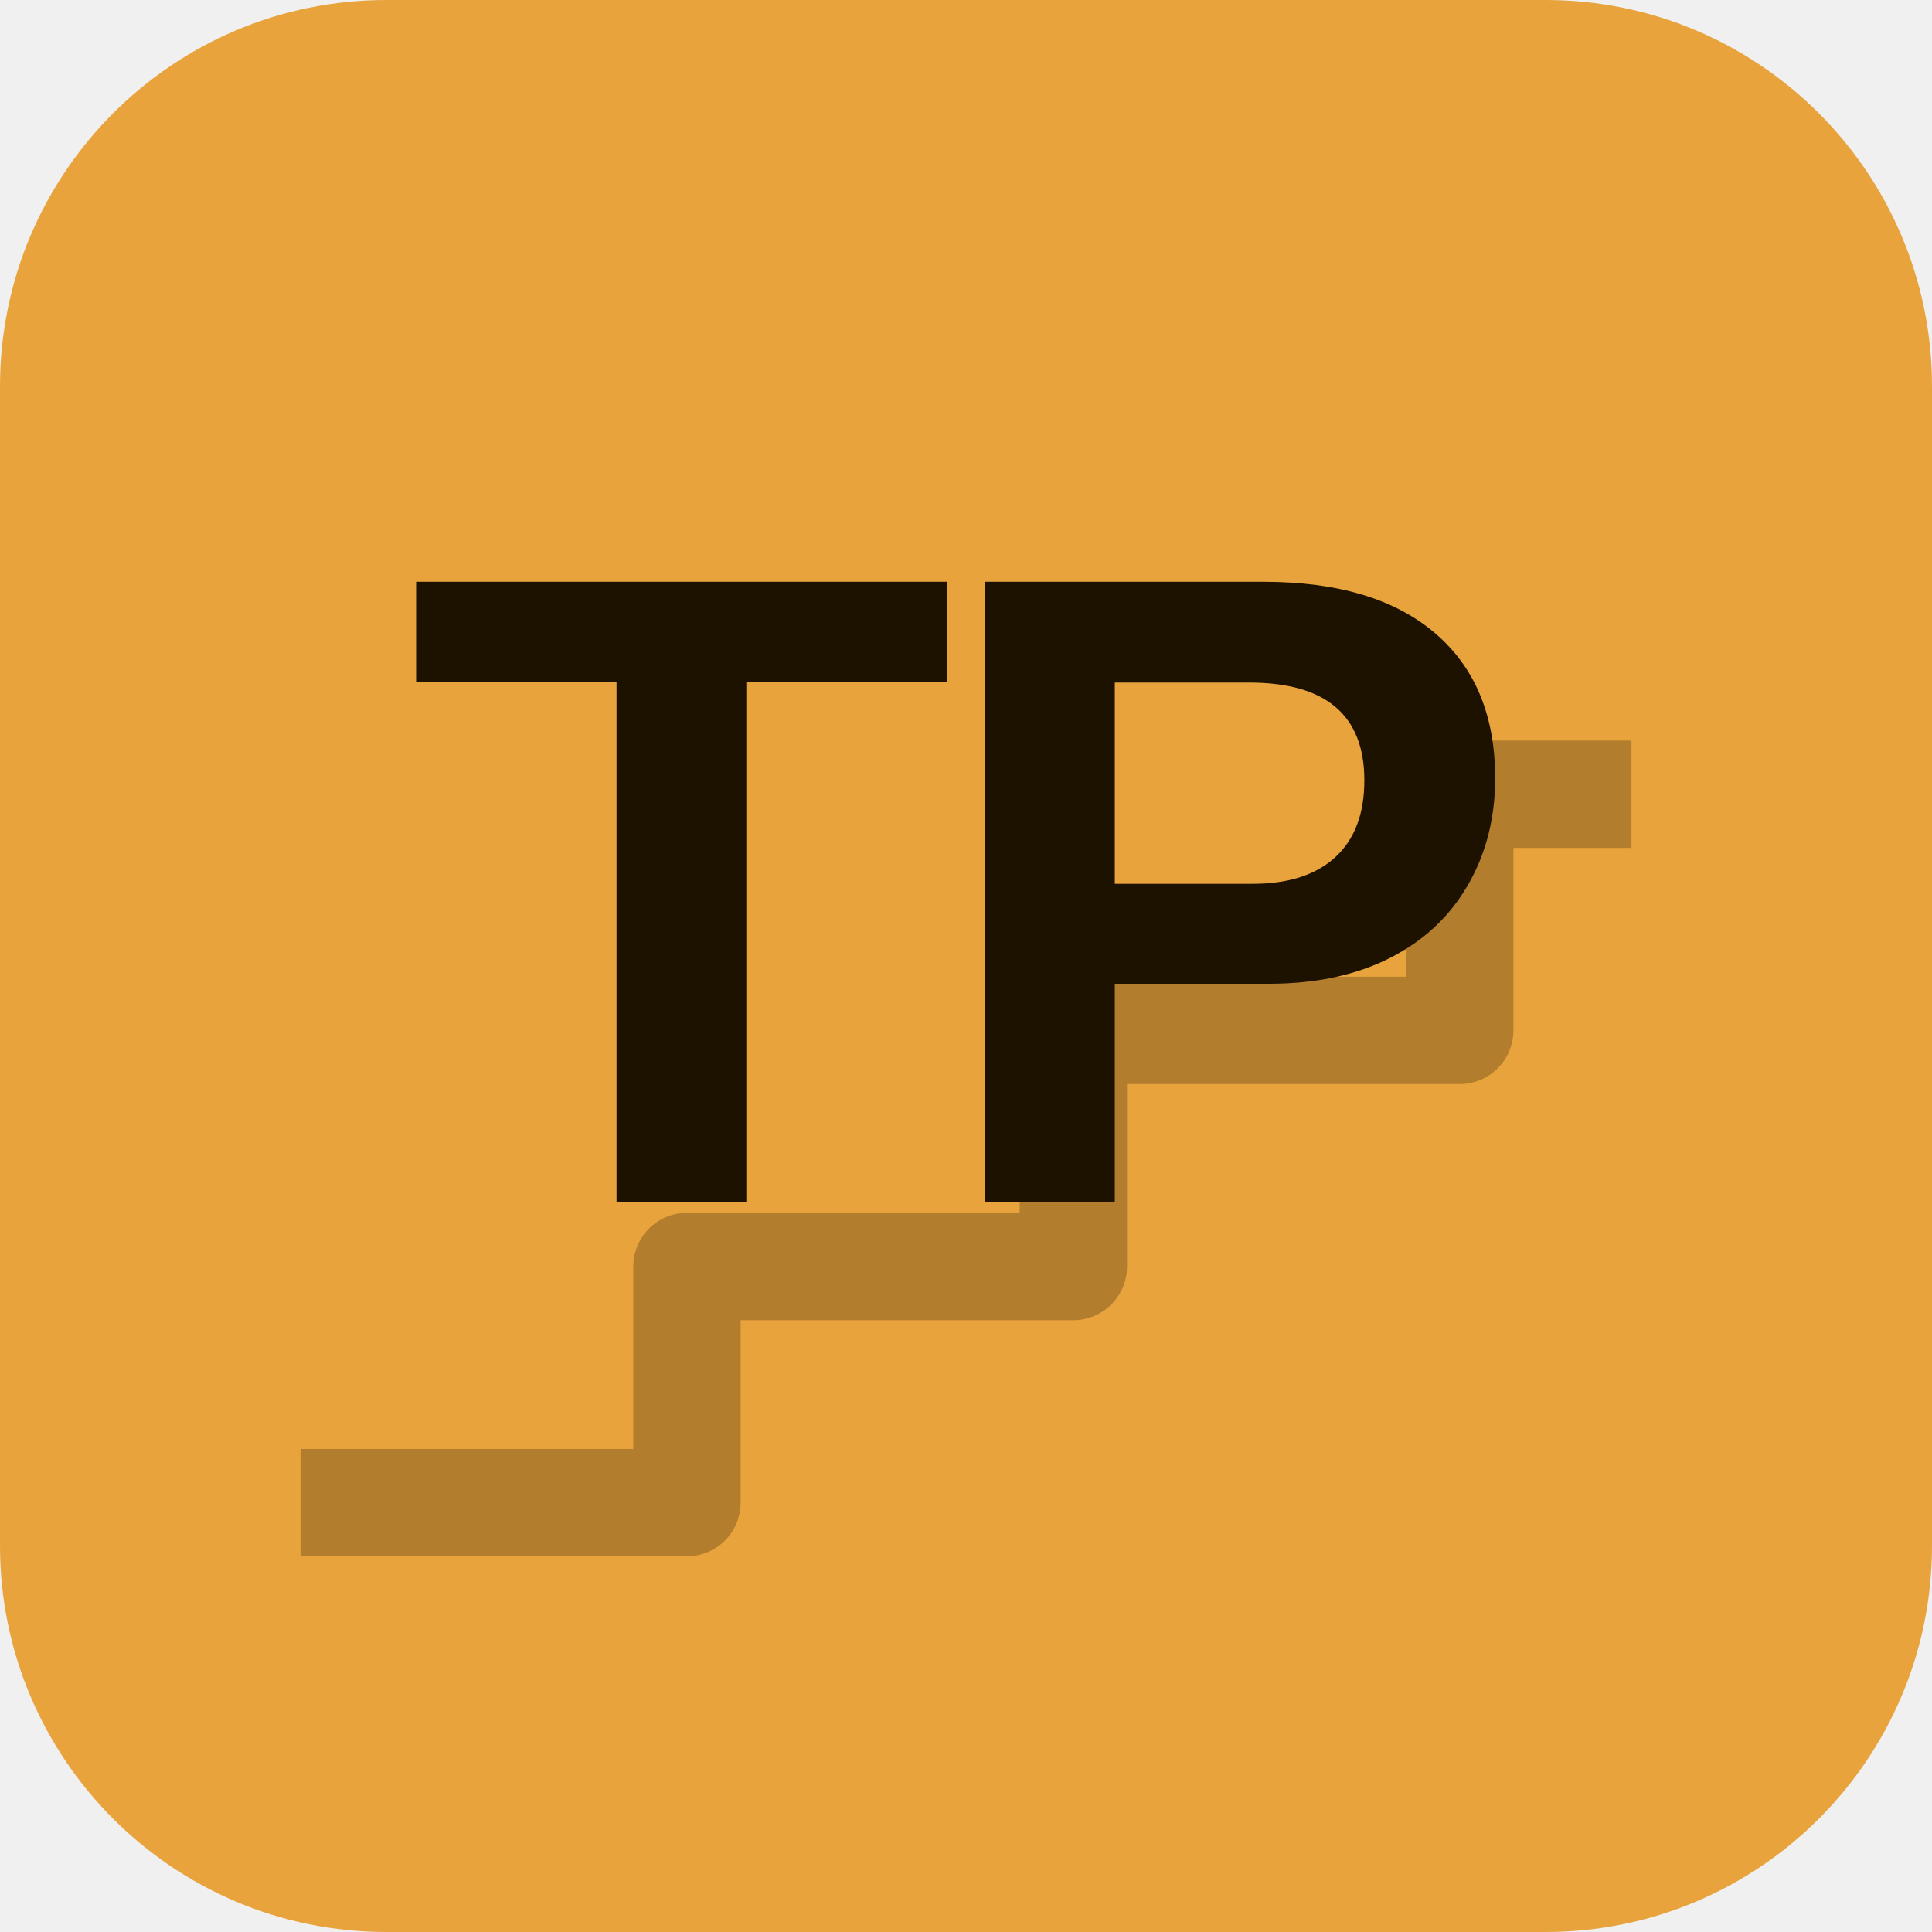
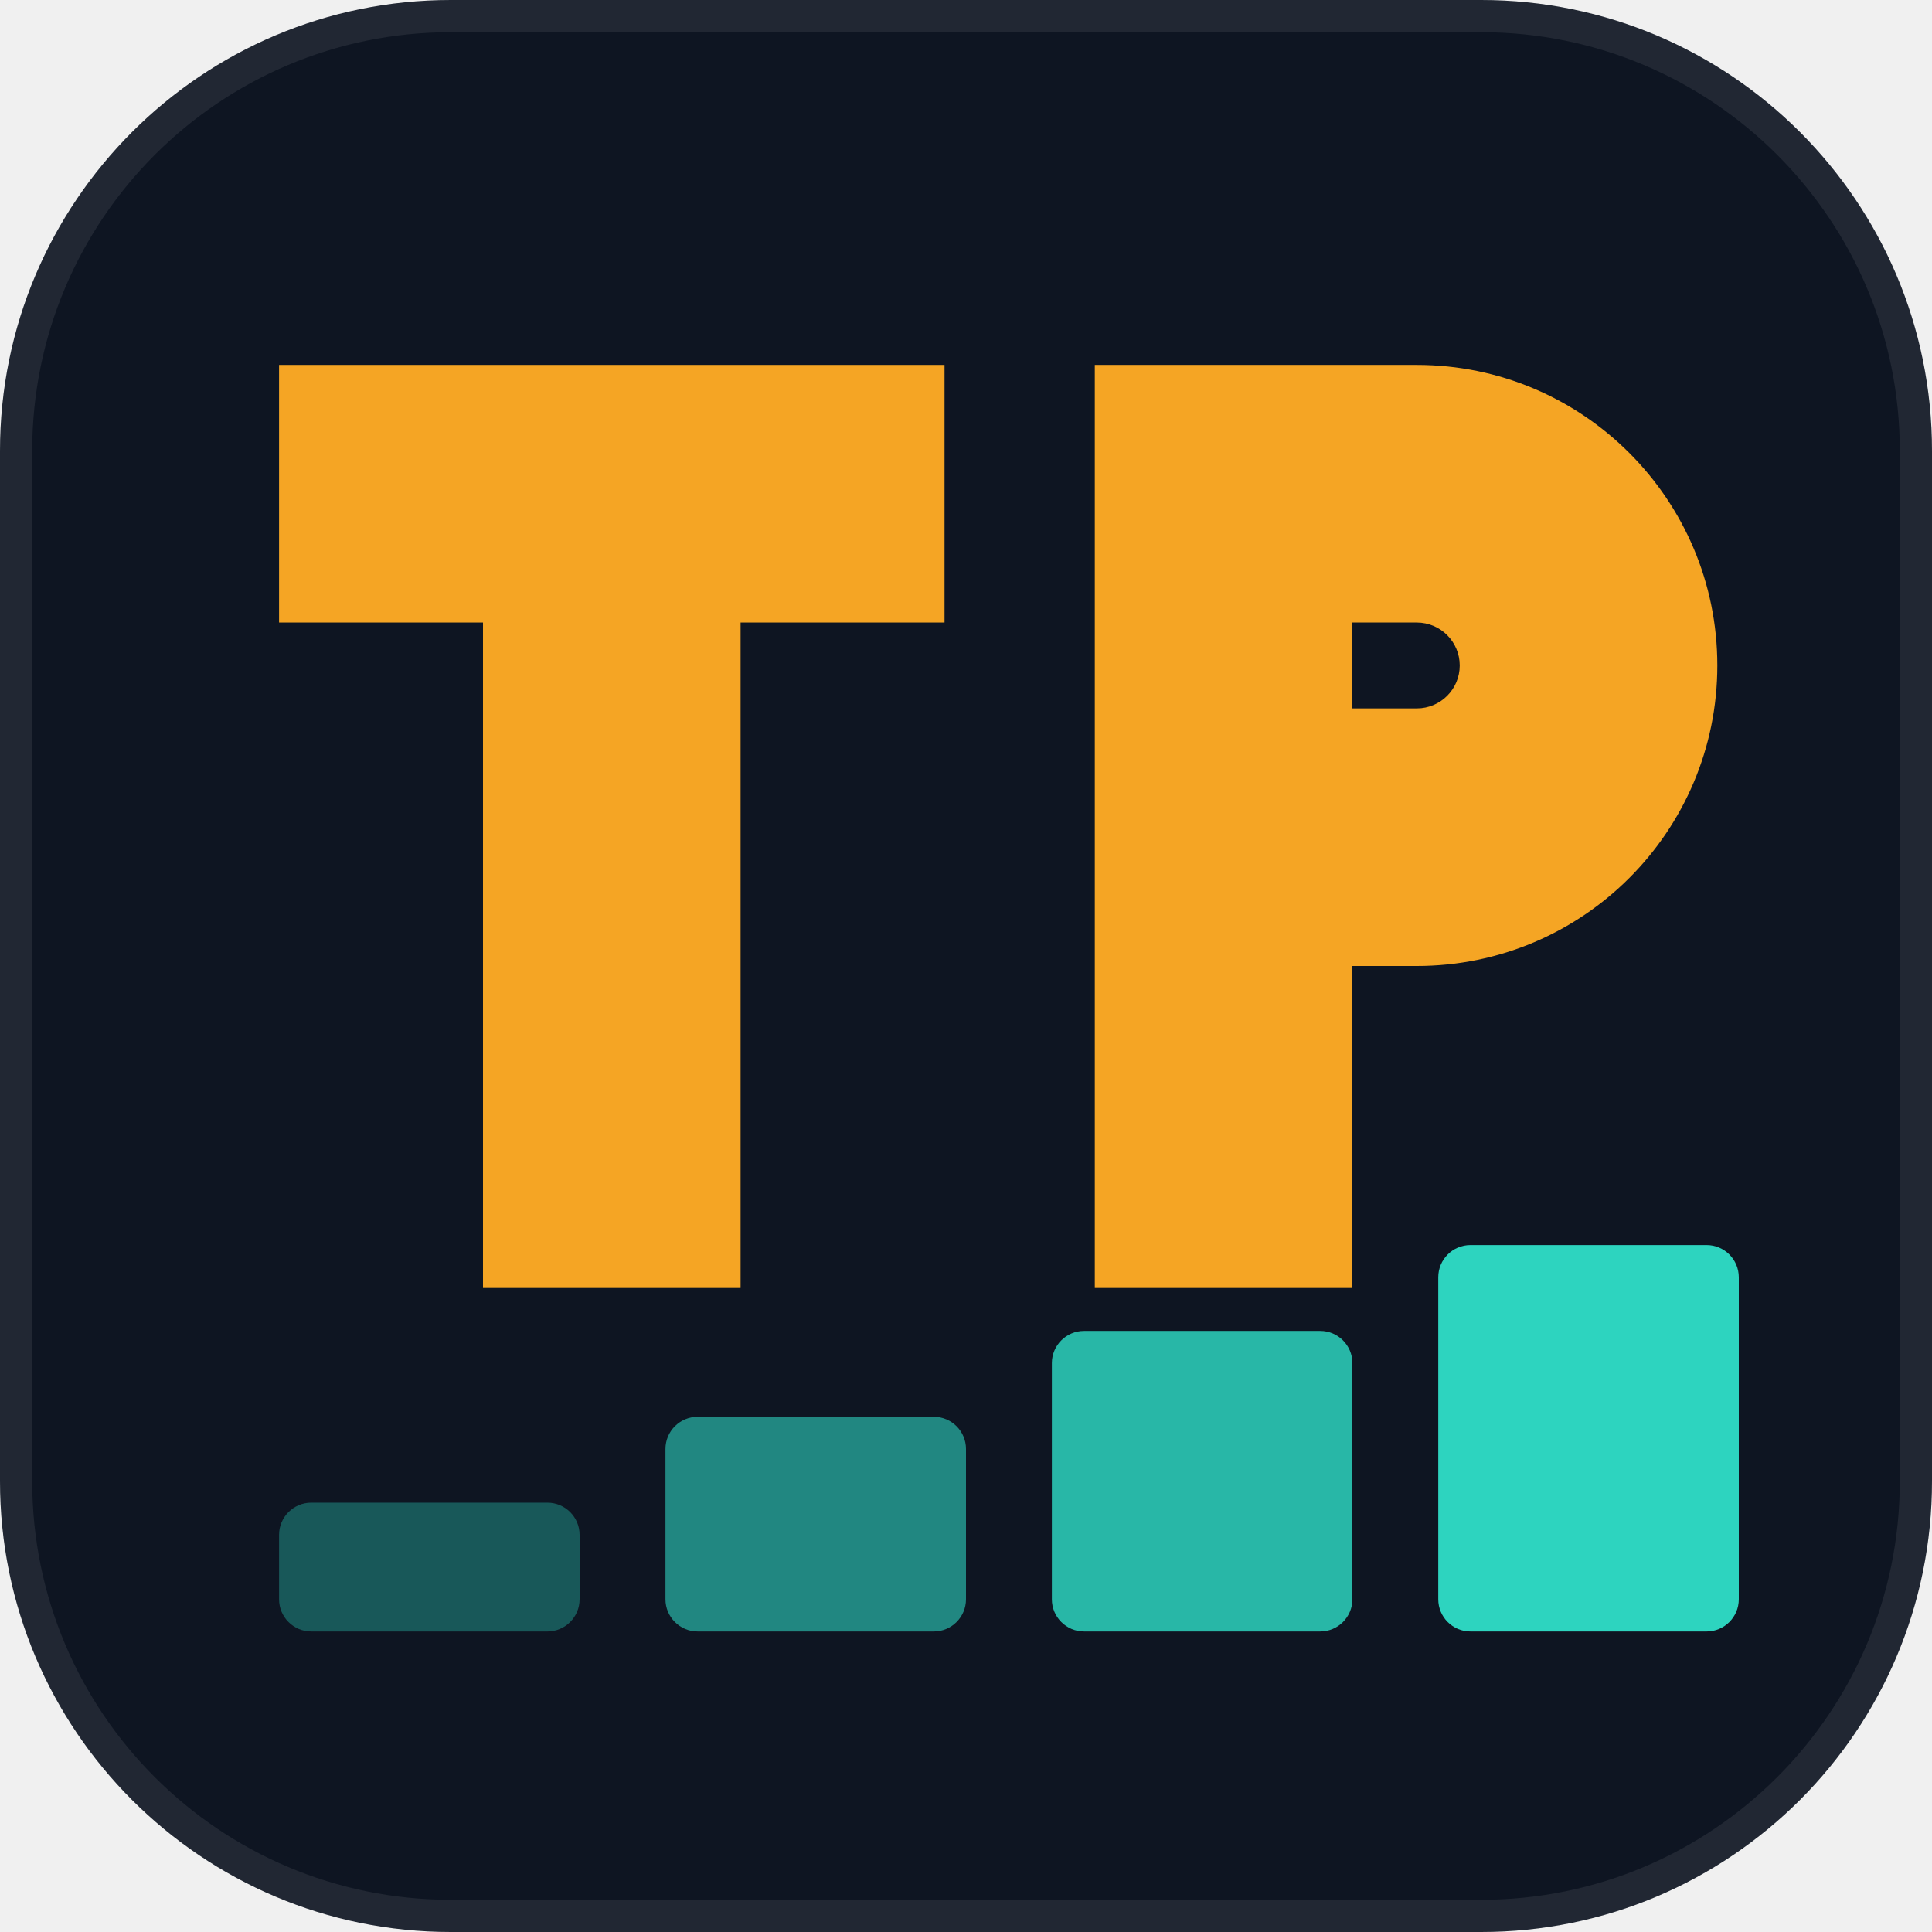
<svg xmlns="http://www.w3.org/2000/svg" viewBox="0 0 180 180">
-   <rect width="180" height="180" rx="36" fill="#e8a33d" />
-   <path d="M28 140h36v-22h36V96h36V74h16" fill="none" stroke="#2a1a00" stroke-opacity=".28" stroke-width="10" stroke-linejoin="round" />
-   <text x="90" y="112" text-anchor="middle" font-family="Arial,Helvetica,sans-serif" font-weight="800" font-size="84" letter-spacing="-3" fill="#1d1200">TP</text>
+   <rect width="180" height="180" rx="42" fill="#0e1522" />
+   <rect x="1.5" y="1.5" width="177" height="177" rx="40.5" fill="none" stroke="#ffffff" stroke-opacity=".08" stroke-width="3" />
+   <path d="M26 34h62v24H69v62H45V58H26z" fill="#f5a524" />
+   <path d="M102 34h30a28 28 0 0 1 0 56h-6v30h-24zM126 58v8h6a4 4 0 0 0 0-8z" fill="#f5a524" fill-rule="evenodd" />
+   <rect x="26" y="140" width="28" height="12" rx="3" fill="#2dd4bf" fill-opacity=".35" />
+   <rect x="62" y="132" width="28" height="20" rx="3" fill="#2dd4bf" fill-opacity=".6" />
+   <rect x="98" y="124" width="28" height="28" rx="3" fill="#2dd4bf" fill-opacity=".85" />
+   <rect x="134" y="116" width="28" height="36" rx="3" fill="#2dd4bf" />
</svg>
